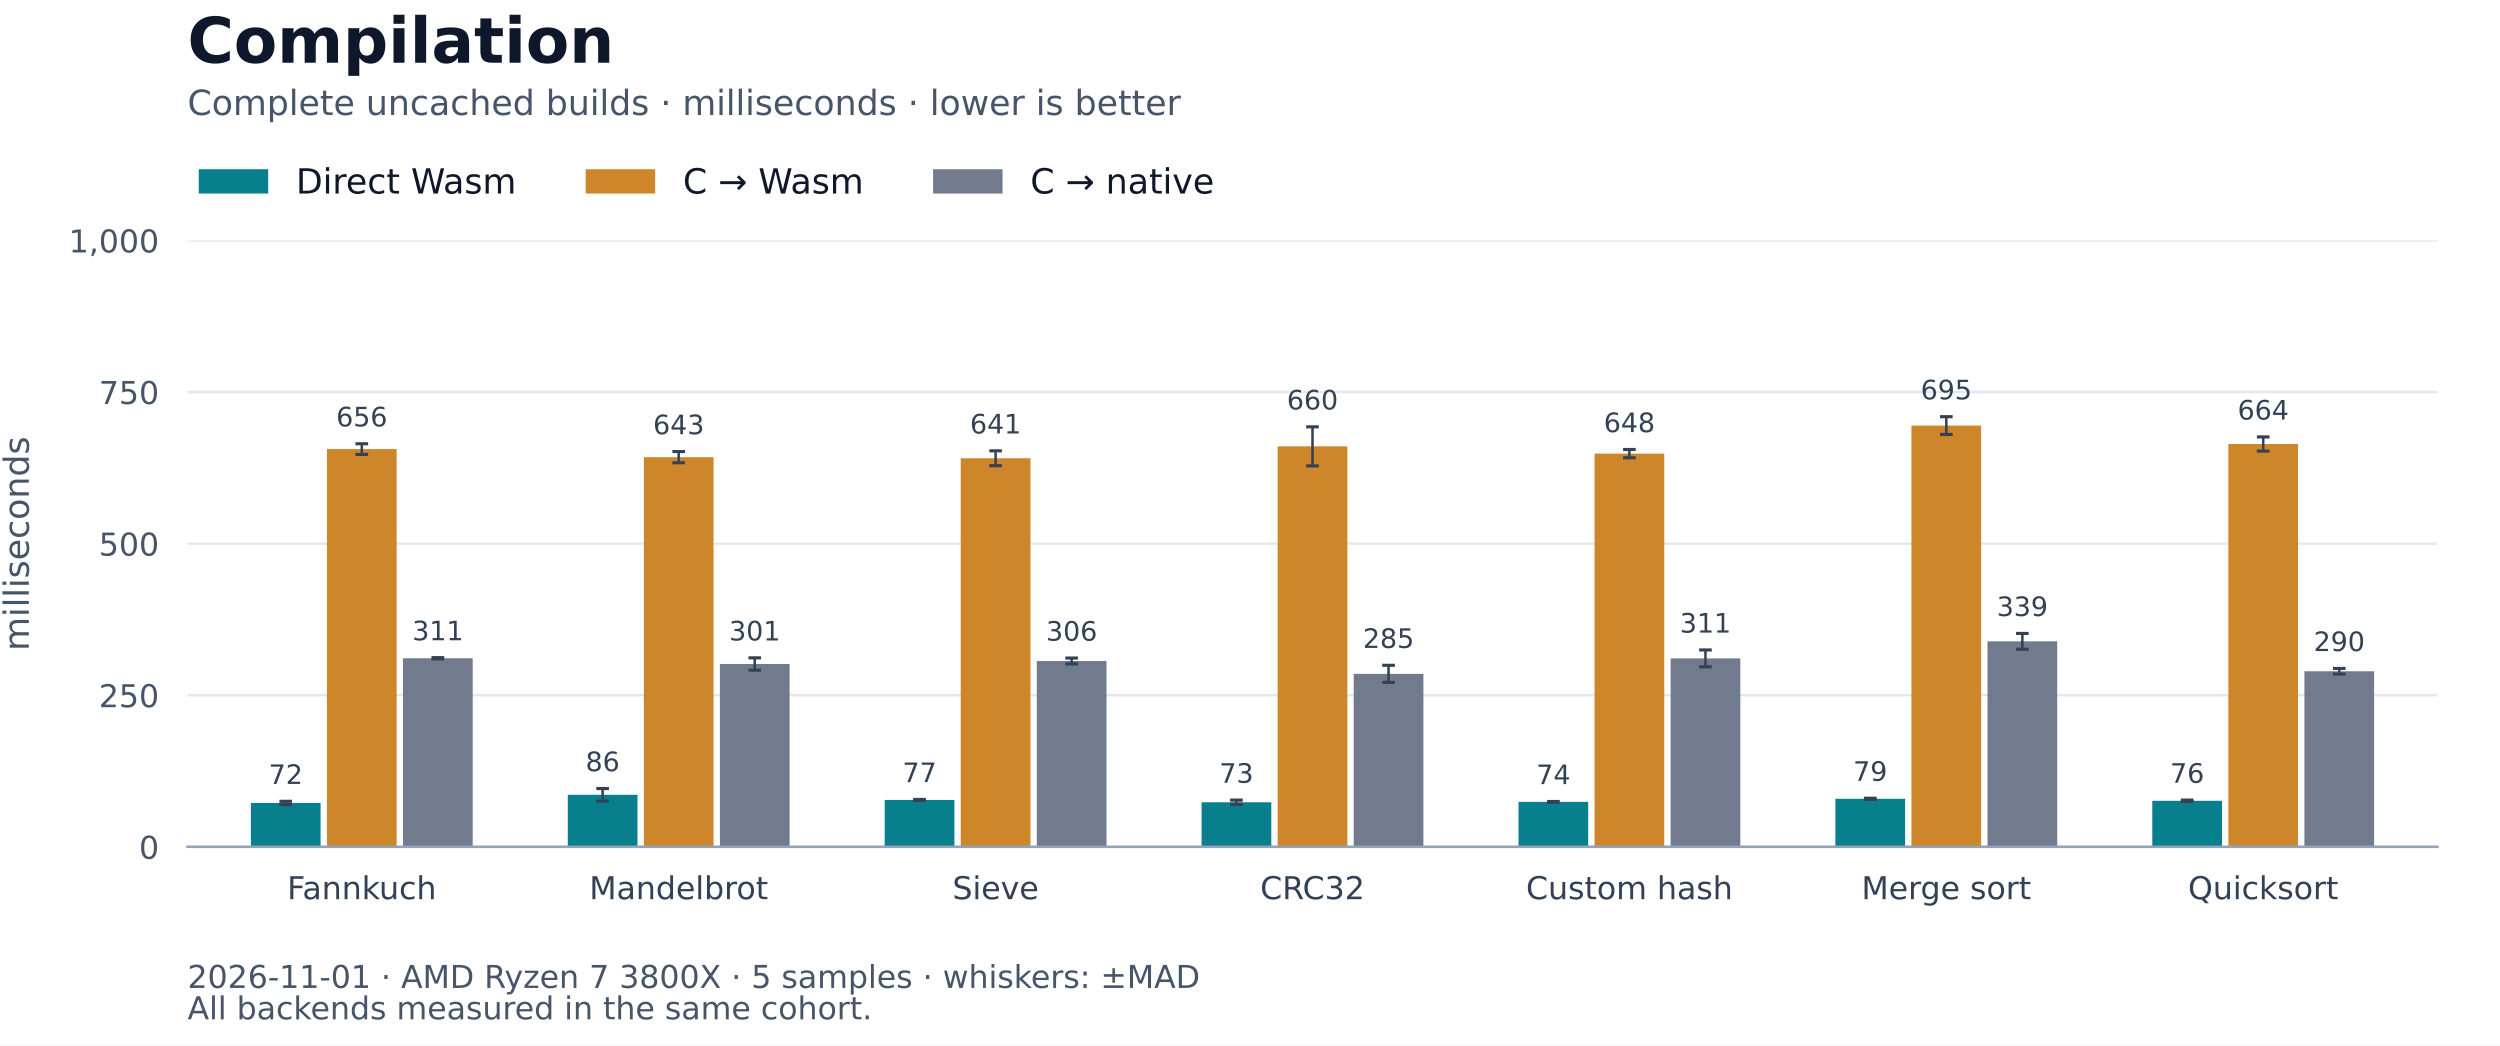
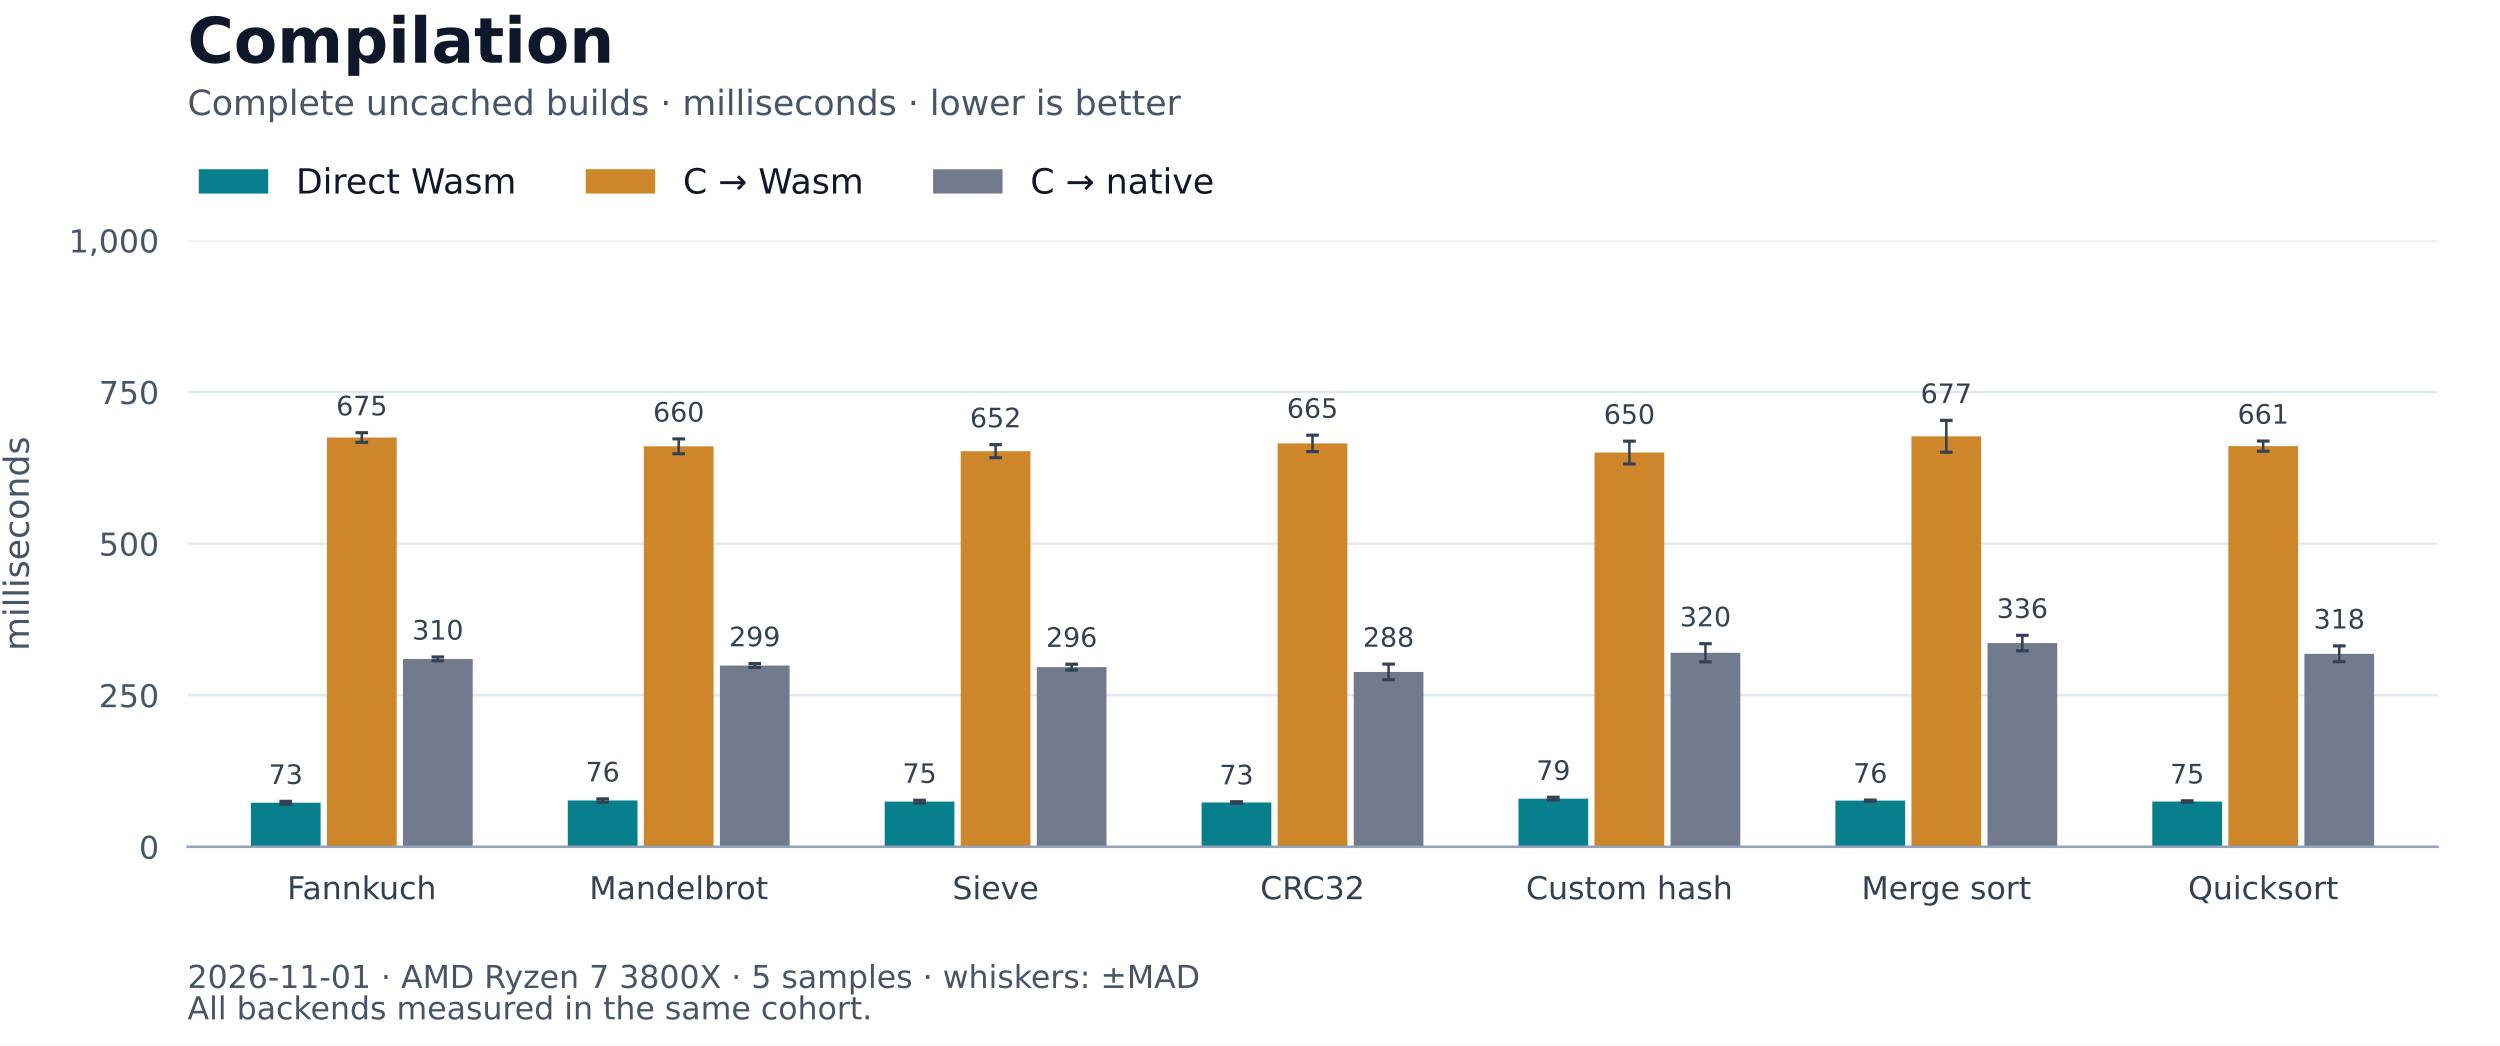
<svg xmlns="http://www.w3.org/2000/svg" xmlns:xlink="http://www.w3.org/1999/xlink" width="792pt" height="331.2pt" viewBox="0 0 792 331.2" version="1.1">
  <defs>
    <style type="text/css">*{stroke-linejoin: round; stroke-linecap: butt}</style>
  </defs>
  <g id="figure_1">
    <g id="patch_1">
      <path d="M 0 331.2 L 792 331.2 L 792 0 L 0 0 z " style="fill: #ffffff" />
    </g>
    <g id="axes_1">
      <g id="patch_2">
        <path d="M 59.4 268.272 L 772.2 268.272 L 772.2 76.176 L 59.4 76.176 z " style="fill: #ffffff" />
      </g>
      <g id="matplotlib.axis_1">
        <g id="xtick_1">
          <g id="line2d_1" />
          <g id="text_1">
            <text style="font-size: 10px; font-family: 'DejaVu Sans'; text-anchor: middle; fill: #334155" x="114.617" y="284.87" transform="rotate(-0 114.6169 284.8704)">Fannkuch</text>
          </g>
        </g>
        <g id="xtick_2">
          <g id="line2d_2" />
          <g id="text_2">
            <text style="font-size: 10px; font-family: 'DejaVu Sans'; text-anchor: middle; fill: #334155" x="215.011" y="284.87" transform="rotate(-0 215.0113 284.8704)">Mandelbrot</text>
          </g>
        </g>
        <g id="xtick_3">
          <g id="line2d_3" />
          <g id="text_3">
            <text style="font-size: 10px; font-family: 'DejaVu Sans'; text-anchor: middle; fill: #334155" x="315.406" y="284.87" transform="rotate(-0 315.4056 284.8704)">Sieve</text>
          </g>
        </g>
        <g id="xtick_4">
          <g id="line2d_4" />
          <g id="text_4">
            <text style="font-size: 10px; font-family: 'DejaVu Sans'; text-anchor: middle; fill: #334155" x="415.8" y="284.87" transform="rotate(-0 415.8 284.8697)">CRC32</text>
          </g>
        </g>
        <g id="xtick_5">
          <g id="line2d_5" />
          <g id="text_5">
            <text style="font-size: 10px; font-family: 'DejaVu Sans'; text-anchor: middle; fill: #334155" x="516.194" y="284.87" transform="rotate(-0 516.1944 284.8704)">Custom hash</text>
          </g>
        </g>
        <g id="xtick_6">
          <g id="line2d_6" />
          <g id="text_6">
            <text style="font-size: 10px; font-family: 'DejaVu Sans'; text-anchor: middle; fill: #334155" x="616.589" y="284.87" transform="rotate(-0 616.5887 284.8697)">Merge sort</text>
          </g>
        </g>
        <g id="xtick_7">
          <g id="line2d_7" />
          <g id="text_7">
            <text style="font-size: 10px; font-family: 'DejaVu Sans'; text-anchor: middle; fill: #334155" x="716.983" y="284.87" transform="rotate(-0 716.9831 284.8704)">Quicksort</text>
          </g>
        </g>
      </g>
      <g id="matplotlib.axis_2">
        <g id="ytick_1">
          <g id="line2d_8">
            <path d="M 59.4 268.272 L 772.2 268.272 " clip-path="url(#pcea0d187e5)" style="fill: none; stroke: #e2e8f0; stroke-width: 0.8; stroke-linecap: square" />
          </g>
          <g id="line2d_9" />
          <g id="text_8">
            <text style="font-size: 10px; font-family: 'DejaVu Sans'; text-anchor: end; fill: #475569" x="50.4" y="272.071" transform="rotate(-0 50.4 272.0708)">0</text>
          </g>
        </g>
        <g id="ytick_2">
          <g id="line2d_10">
            <path d="M 59.4 220.248 L 772.2 220.248 " clip-path="url(#pcea0d187e5)" style="fill: none; stroke: #e2e8f0; stroke-width: 0.8; stroke-linecap: square" />
          </g>
          <g id="line2d_11" />
          <g id="text_9">
            <text style="font-size: 10px; font-family: 'DejaVu Sans'; text-anchor: end; fill: #475569" x="50.4" y="224.047" transform="rotate(-0 50.4 224.0468)">250</text>
          </g>
        </g>
        <g id="ytick_3">
          <g id="line2d_12">
            <path d="M 59.4 172.224 L 772.2 172.224 " clip-path="url(#pcea0d187e5)" style="fill: none; stroke: #e2e8f0; stroke-width: 0.8; stroke-linecap: square" />
          </g>
          <g id="line2d_13" />
          <g id="text_10">
            <text style="font-size: 10px; font-family: 'DejaVu Sans'; text-anchor: end; fill: #475569" x="50.4" y="176.023" transform="rotate(-0 50.4 176.0228)">500</text>
          </g>
        </g>
        <g id="ytick_4">
          <g id="line2d_14">
            <path d="M 59.4 124.2 L 772.2 124.2 " clip-path="url(#pcea0d187e5)" style="fill: none; stroke: #e2e8f0; stroke-width: 0.8; stroke-linecap: square" />
          </g>
          <g id="line2d_15" />
          <g id="text_11">
            <text style="font-size: 10px; font-family: 'DejaVu Sans'; text-anchor: end; fill: #475569" x="50.4" y="127.999" transform="rotate(-0 50.4 127.9988)">750</text>
          </g>
        </g>
        <g id="ytick_5">
          <g id="line2d_16">
            <path d="M 59.4 76.176 L 772.2 76.176 " clip-path="url(#pcea0d187e5)" style="fill: none; stroke: #e2e8f0; stroke-width: 0.8; stroke-linecap: square" />
          </g>
          <g id="line2d_17" />
          <g id="text_12">
            <text style="font-size: 10px; font-family: 'DejaVu Sans'; text-anchor: end; fill: #475569" x="50.4" y="79.975" transform="rotate(-0 50.4 79.97483)">1,000</text>
          </g>
        </g>
        <g id="text_13">
          <text style="font-size: 11px; font-family: 'DejaVu Sans'; text-anchor: middle; fill: #475569" x="9.129" y="172.224" transform="rotate(-90 9.129297 172.224)">milliseconds</text>
        </g>
      </g>
      <g id="patch_3">
-         <path d="M 79.479 268.272 L 101.566 268.272 L 101.566 254.375 L 79.479 254.375 z " clip-path="url(#pcea0d187e5)" style="fill: #087f8c" />
+         <path d="M 79.479 268.272 L 101.566 268.272 L 101.566 254.316 L 79.479 254.316 z " clip-path="url(#pcea0d187e5)" style="fill: #087f8c" />
      </g>
      <g id="patch_4">
-         <path d="M 179.873 268.272 L 201.96 268.272 L 201.96 251.787 L 179.873 251.787 z " clip-path="url(#pcea0d187e5)" style="fill: #087f8c" />
+         <path d="M 179.873 268.272 L 201.96 268.272 L 201.96 253.595 L 179.873 253.595 z " clip-path="url(#pcea0d187e5)" style="fill: #087f8c" />
      </g>
      <g id="patch_5">
-         <path d="M 280.268 268.272 L 302.354 268.272 L 302.354 253.423 L 280.268 253.423 z " clip-path="url(#pcea0d187e5)" style="fill: #087f8c" />
+         <path d="M 280.268 268.272 L 302.354 268.272 L 302.354 253.945 L 280.268 253.945 z " clip-path="url(#pcea0d187e5)" style="fill: #087f8c" />
      </g>
      <g id="patch_6">
-         <path d="M 380.662 268.272 L 402.749 268.272 L 402.749 254.165 L 380.662 254.165 z " clip-path="url(#pcea0d187e5)" style="fill: #087f8c" />
+         <path d="M 380.662 268.272 L 402.749 268.272 L 402.749 254.229 L 380.662 254.229 z " clip-path="url(#pcea0d187e5)" style="fill: #087f8c" />
      </g>
      <g id="patch_7">
-         <path d="M 481.056 268.272 L 503.143 268.272 L 503.143 254.039 L 481.056 254.039 z " clip-path="url(#pcea0d187e5)" style="fill: #087f8c" />
+         <path d="M 481.056 268.272 L 503.143 268.272 L 503.143 253.008 L 481.056 253.008 z " clip-path="url(#pcea0d187e5)" style="fill: #087f8c" />
      </g>
      <g id="patch_8">
-         <path d="M 581.451 268.272 L 603.537 268.272 L 603.537 253.052 L 581.451 253.052 z " clip-path="url(#pcea0d187e5)" style="fill: #087f8c" />
+         <path d="M 581.451 268.272 L 603.537 268.272 L 603.537 253.638 L 581.451 253.638 z " clip-path="url(#pcea0d187e5)" style="fill: #087f8c" />
      </g>
      <g id="patch_9">
-         <path d="M 681.845 268.272 L 703.932 268.272 L 703.932 253.69 L 681.845 253.69 z " clip-path="url(#pcea0d187e5)" style="fill: #087f8c" />
+         <path d="M 681.845 268.272 L 703.932 268.272 L 703.932 253.932 L 681.845 253.932 z " clip-path="url(#pcea0d187e5)" style="fill: #087f8c" />
      </g>
      <g id="patch_10">
-         <path d="M 103.574 268.272 L 125.66 268.272 L 125.66 142.268 L 103.574 142.268 z " clip-path="url(#pcea0d187e5)" style="fill: #ce862a" />
+         <path d="M 103.574 268.272 L 125.66 268.272 L 125.66 138.607 L 103.574 138.607 z " clip-path="url(#pcea0d187e5)" style="fill: #ce862a" />
      </g>
      <g id="patch_11">
-         <path d="M 203.968 268.272 L 226.055 268.272 L 226.055 144.832 L 203.968 144.832 z " clip-path="url(#pcea0d187e5)" style="fill: #ce862a" />
+         <path d="M 203.968 268.272 L 226.055 268.272 L 226.055 141.399 L 203.968 141.399 z " clip-path="url(#pcea0d187e5)" style="fill: #ce862a" />
      </g>
      <g id="patch_12">
-         <path d="M 304.362 268.272 L 326.449 268.272 L 326.449 145.179 L 304.362 145.179 z " clip-path="url(#pcea0d187e5)" style="fill: #ce862a" />
+         <path d="M 304.362 268.272 L 326.449 268.272 L 326.449 142.938 L 304.362 142.938 z " clip-path="url(#pcea0d187e5)" style="fill: #ce862a" />
      </g>
      <g id="patch_13">
-         <path d="M 404.757 268.272 L 426.843 268.272 L 426.843 141.406 L 404.757 141.406 z " clip-path="url(#pcea0d187e5)" style="fill: #ce862a" />
+         <path d="M 404.757 268.272 L 426.843 268.272 L 426.843 140.462 L 404.757 140.462 z " clip-path="url(#pcea0d187e5)" style="fill: #ce862a" />
      </g>
      <g id="patch_14">
-         <path d="M 505.151 268.272 L 527.238 268.272 L 527.238 143.711 L 505.151 143.711 z " clip-path="url(#pcea0d187e5)" style="fill: #ce862a" />
+         <path d="M 505.151 268.272 L 527.238 268.272 L 527.238 143.372 L 505.151 143.372 z " clip-path="url(#pcea0d187e5)" style="fill: #ce862a" />
      </g>
      <g id="patch_15">
-         <path d="M 605.545 268.272 L 627.632 268.272 L 627.632 134.823 L 605.545 134.823 z " clip-path="url(#pcea0d187e5)" style="fill: #ce862a" />
+         <path d="M 605.545 268.272 L 627.632 268.272 L 627.632 138.225 L 605.545 138.225 z " clip-path="url(#pcea0d187e5)" style="fill: #ce862a" />
      </g>
      <g id="patch_16">
-         <path d="M 705.94 268.272 L 728.026 268.272 L 728.026 140.664 L 705.94 140.664 z " clip-path="url(#pcea0d187e5)" style="fill: #ce862a" />
+         <path d="M 705.94 268.272 L 728.026 268.272 L 728.026 141.339 L 705.94 141.339 z " clip-path="url(#pcea0d187e5)" style="fill: #ce862a" />
      </g>
      <g id="patch_17">
-         <path d="M 127.668 268.272 L 149.755 268.272 L 149.755 208.537 L 127.668 208.537 z " clip-path="url(#pcea0d187e5)" style="fill: #727b8e" />
+         <path d="M 127.668 268.272 L 149.755 268.272 L 149.755 208.746 L 127.668 208.746 z " clip-path="url(#pcea0d187e5)" style="fill: #727b8e" />
      </g>
      <g id="patch_18">
-         <path d="M 228.063 268.272 L 250.149 268.272 L 250.149 210.356 L 228.063 210.356 z " clip-path="url(#pcea0d187e5)" style="fill: #727b8e" />
+         <path d="M 228.063 268.272 L 250.149 268.272 L 250.149 210.834 L 228.063 210.834 z " clip-path="url(#pcea0d187e5)" style="fill: #727b8e" />
      </g>
      <g id="patch_19">
-         <path d="M 328.457 268.272 L 350.544 268.272 L 350.544 209.398 L 328.457 209.398 z " clip-path="url(#pcea0d187e5)" style="fill: #727b8e" />
+         <path d="M 328.457 268.272 L 350.544 268.272 L 350.544 211.347 L 328.457 211.347 z " clip-path="url(#pcea0d187e5)" style="fill: #727b8e" />
      </g>
      <g id="patch_20">
-         <path d="M 428.851 268.272 L 450.938 268.272 L 450.938 213.472 L 428.851 213.472 z " clip-path="url(#pcea0d187e5)" style="fill: #727b8e" />
+         <path d="M 428.851 268.272 L 450.938 268.272 L 450.938 212.868 L 428.851 212.868 z " clip-path="url(#pcea0d187e5)" style="fill: #727b8e" />
      </g>
      <g id="patch_21">
-         <path d="M 529.246 268.272 L 551.332 268.272 L 551.332 208.578 L 529.246 208.578 z " clip-path="url(#pcea0d187e5)" style="fill: #727b8e" />
+         <path d="M 529.246 268.272 L 551.332 268.272 L 551.332 206.802 L 529.246 206.802 z " clip-path="url(#pcea0d187e5)" style="fill: #727b8e" />
      </g>
      <g id="patch_22">
-         <path d="M 629.64 268.272 L 651.727 268.272 L 651.727 203.175 L 629.64 203.175 z " clip-path="url(#pcea0d187e5)" style="fill: #727b8e" />
+         <path d="M 629.64 268.272 L 651.727 268.272 L 651.727 203.716 L 629.64 203.716 z " clip-path="url(#pcea0d187e5)" style="fill: #727b8e" />
      </g>
      <g id="patch_23">
-         <path d="M 730.034 268.272 L 752.121 268.272 L 752.121 212.647 L 730.034 212.647 z " clip-path="url(#pcea0d187e5)" style="fill: #727b8e" />
+         <path d="M 730.034 268.272 L 752.121 268.272 L 752.121 207.122 L 730.034 207.122 z " clip-path="url(#pcea0d187e5)" style="fill: #727b8e" />
      </g>
      <g id="LineCollection_1">
-         <path d="M 90.522 254.895 L 90.522 253.855 " clip-path="url(#pcea0d187e5)" style="fill: none; stroke: #334155; stroke-width: 0.8" />
-         <path d="M 190.917 253.768 L 190.917 249.805 " clip-path="url(#pcea0d187e5)" style="fill: none; stroke: #334155; stroke-width: 0.8" />
-         <path d="M 291.311 253.573 L 291.311 253.273 " clip-path="url(#pcea0d187e5)" style="fill: none; stroke: #334155; stroke-width: 0.8" />
-         <path d="M 391.705 254.844 L 391.705 253.485 " clip-path="url(#pcea0d187e5)" style="fill: none; stroke: #334155; stroke-width: 0.8" />
-         <path d="M 492.1 254.168 L 492.1 253.909 " clip-path="url(#pcea0d187e5)" style="fill: none; stroke: #334155; stroke-width: 0.8" />
-         <path d="M 592.494 253.226 L 592.494 252.879 " clip-path="url(#pcea0d187e5)" style="fill: none; stroke: #334155; stroke-width: 0.8" />
-         <path d="M 692.888 253.9 L 692.888 253.48 " clip-path="url(#pcea0d187e5)" style="fill: none; stroke: #334155; stroke-width: 0.8" />
+         <path d="M 90.522 254.771 L 90.522 253.86 " clip-path="url(#pcea0d187e5)" style="fill: none; stroke: #334155; stroke-width: 0.8" />
+         <path d="M 190.917 254.126 L 190.917 253.064 " clip-path="url(#pcea0d187e5)" style="fill: none; stroke: #334155; stroke-width: 0.8" />
+         <path d="M 291.311 254.374 L 291.311 253.517 " clip-path="url(#pcea0d187e5)" style="fill: none; stroke: #334155; stroke-width: 0.8" />
+         <path d="M 391.705 254.472 L 391.705 253.986 " clip-path="url(#pcea0d187e5)" style="fill: none; stroke: #334155; stroke-width: 0.8" />
+         <path d="M 492.1 253.45 L 492.1 252.566 " clip-path="url(#pcea0d187e5)" style="fill: none; stroke: #334155; stroke-width: 0.8" />
+         <path d="M 592.494 253.823 L 592.494 253.453 " clip-path="url(#pcea0d187e5)" style="fill: none; stroke: #334155; stroke-width: 0.8" />
+         <path d="M 692.888 254.171 L 692.888 253.693 " clip-path="url(#pcea0d187e5)" style="fill: none; stroke: #334155; stroke-width: 0.8" />
      </g>
      <g id="line2d_18">
        <defs>
          <path id="m9f9b9ee627" d="M 2 0 L -2 -0 " style="stroke: #334155" />
        </defs>
        <g clip-path="url(#pcea0d187e5)">
-           <use xlink:href="#m9f9b9ee627" x="90.522" y="254.895" style="fill: #1f77b4; stroke: #334155" />
-           <use xlink:href="#m9f9b9ee627" x="190.917" y="253.768" style="fill: #1f77b4; stroke: #334155" />
-           <use xlink:href="#m9f9b9ee627" x="291.311" y="253.573" style="fill: #1f77b4; stroke: #334155" />
-           <use xlink:href="#m9f9b9ee627" x="391.705" y="254.844" style="fill: #1f77b4; stroke: #334155" />
-           <use xlink:href="#m9f9b9ee627" x="492.1" y="254.168" style="fill: #1f77b4; stroke: #334155" />
-           <use xlink:href="#m9f9b9ee627" x="592.494" y="253.226" style="fill: #1f77b4; stroke: #334155" />
-           <use xlink:href="#m9f9b9ee627" x="692.888" y="253.9" style="fill: #1f77b4; stroke: #334155" />
+           <use xlink:href="#m9f9b9ee627" x="90.522" y="254.771" style="fill: #1f77b4; stroke: #334155" />
+           <use xlink:href="#m9f9b9ee627" x="190.917" y="254.126" style="fill: #1f77b4; stroke: #334155" />
+           <use xlink:href="#m9f9b9ee627" x="291.311" y="254.374" style="fill: #1f77b4; stroke: #334155" />
+           <use xlink:href="#m9f9b9ee627" x="391.705" y="254.472" style="fill: #1f77b4; stroke: #334155" />
+           <use xlink:href="#m9f9b9ee627" x="492.1" y="253.45" style="fill: #1f77b4; stroke: #334155" />
+           <use xlink:href="#m9f9b9ee627" x="592.494" y="253.823" style="fill: #1f77b4; stroke: #334155" />
+           <use xlink:href="#m9f9b9ee627" x="692.888" y="254.171" style="fill: #1f77b4; stroke: #334155" />
        </g>
      </g>
      <g id="line2d_19">
        <g clip-path="url(#pcea0d187e5)">
-           <use xlink:href="#m9f9b9ee627" x="90.522" y="253.855" style="fill: #1f77b4; stroke: #334155" />
-           <use xlink:href="#m9f9b9ee627" x="190.917" y="249.805" style="fill: #1f77b4; stroke: #334155" />
-           <use xlink:href="#m9f9b9ee627" x="291.311" y="253.273" style="fill: #1f77b4; stroke: #334155" />
-           <use xlink:href="#m9f9b9ee627" x="391.705" y="253.485" style="fill: #1f77b4; stroke: #334155" />
-           <use xlink:href="#m9f9b9ee627" x="492.1" y="253.909" style="fill: #1f77b4; stroke: #334155" />
-           <use xlink:href="#m9f9b9ee627" x="592.494" y="252.879" style="fill: #1f77b4; stroke: #334155" />
-           <use xlink:href="#m9f9b9ee627" x="692.888" y="253.48" style="fill: #1f77b4; stroke: #334155" />
+           <use xlink:href="#m9f9b9ee627" x="90.522" y="253.86" style="fill: #1f77b4; stroke: #334155" />
+           <use xlink:href="#m9f9b9ee627" x="190.917" y="253.064" style="fill: #1f77b4; stroke: #334155" />
+           <use xlink:href="#m9f9b9ee627" x="291.311" y="253.517" style="fill: #1f77b4; stroke: #334155" />
+           <use xlink:href="#m9f9b9ee627" x="391.705" y="253.986" style="fill: #1f77b4; stroke: #334155" />
+           <use xlink:href="#m9f9b9ee627" x="492.1" y="252.566" style="fill: #1f77b4; stroke: #334155" />
+           <use xlink:href="#m9f9b9ee627" x="592.494" y="253.453" style="fill: #1f77b4; stroke: #334155" />
+           <use xlink:href="#m9f9b9ee627" x="692.888" y="253.693" style="fill: #1f77b4; stroke: #334155" />
        </g>
      </g>
      <g id="LineCollection_2">
-         <path d="M 114.617 143.956 L 114.617 140.58 " clip-path="url(#pcea0d187e5)" style="fill: none; stroke: #334155; stroke-width: 0.8" />
-         <path d="M 215.011 146.606 L 215.011 143.058 " clip-path="url(#pcea0d187e5)" style="fill: none; stroke: #334155; stroke-width: 0.8" />
-         <path d="M 315.406 147.538 L 315.406 142.82 " clip-path="url(#pcea0d187e5)" style="fill: none; stroke: #334155; stroke-width: 0.8" />
-         <path d="M 415.8 147.595 L 415.8 135.217 " clip-path="url(#pcea0d187e5)" style="fill: none; stroke: #334155; stroke-width: 0.8" />
-         <path d="M 516.194 145.021 L 516.194 142.402 " clip-path="url(#pcea0d187e5)" style="fill: none; stroke: #334155; stroke-width: 0.8" />
-         <path d="M 616.589 137.636 L 616.589 132.01 " clip-path="url(#pcea0d187e5)" style="fill: none; stroke: #334155; stroke-width: 0.8" />
-         <path d="M 716.983 142.91 L 716.983 138.417 " clip-path="url(#pcea0d187e5)" style="fill: none; stroke: #334155; stroke-width: 0.8" />
+         <path d="M 114.617 140.13 L 114.617 137.083 " clip-path="url(#pcea0d187e5)" style="fill: none; stroke: #334155; stroke-width: 0.8" />
+         <path d="M 215.011 143.749 L 215.011 139.048 " clip-path="url(#pcea0d187e5)" style="fill: none; stroke: #334155; stroke-width: 0.8" />
+         <path d="M 315.406 145.005 L 315.406 140.87 " clip-path="url(#pcea0d187e5)" style="fill: none; stroke: #334155; stroke-width: 0.8" />
+         <path d="M 415.8 143.061 L 415.8 137.863 " clip-path="url(#pcea0d187e5)" style="fill: none; stroke: #334155; stroke-width: 0.8" />
+         <path d="M 516.194 146.978 L 516.194 139.766 " clip-path="url(#pcea0d187e5)" style="fill: none; stroke: #334155; stroke-width: 0.8" />
+         <path d="M 616.589 143.271 L 616.589 133.179 " clip-path="url(#pcea0d187e5)" style="fill: none; stroke: #334155; stroke-width: 0.8" />
+         <path d="M 716.983 142.957 L 716.983 139.721 " clip-path="url(#pcea0d187e5)" style="fill: none; stroke: #334155; stroke-width: 0.8" />
      </g>
      <g id="line2d_20">
        <g clip-path="url(#pcea0d187e5)">
-           <use xlink:href="#m9f9b9ee627" x="114.617" y="143.956" style="fill: #1f77b4; stroke: #334155" />
-           <use xlink:href="#m9f9b9ee627" x="215.011" y="146.606" style="fill: #1f77b4; stroke: #334155" />
-           <use xlink:href="#m9f9b9ee627" x="315.406" y="147.538" style="fill: #1f77b4; stroke: #334155" />
-           <use xlink:href="#m9f9b9ee627" x="415.8" y="147.595" style="fill: #1f77b4; stroke: #334155" />
-           <use xlink:href="#m9f9b9ee627" x="516.194" y="145.021" style="fill: #1f77b4; stroke: #334155" />
-           <use xlink:href="#m9f9b9ee627" x="616.589" y="137.636" style="fill: #1f77b4; stroke: #334155" />
-           <use xlink:href="#m9f9b9ee627" x="716.983" y="142.91" style="fill: #1f77b4; stroke: #334155" />
+           <use xlink:href="#m9f9b9ee627" x="114.617" y="140.13" style="fill: #1f77b4; stroke: #334155" />
+           <use xlink:href="#m9f9b9ee627" x="215.011" y="143.749" style="fill: #1f77b4; stroke: #334155" />
+           <use xlink:href="#m9f9b9ee627" x="315.406" y="145.005" style="fill: #1f77b4; stroke: #334155" />
+           <use xlink:href="#m9f9b9ee627" x="415.8" y="143.061" style="fill: #1f77b4; stroke: #334155" />
+           <use xlink:href="#m9f9b9ee627" x="516.194" y="146.978" style="fill: #1f77b4; stroke: #334155" />
+           <use xlink:href="#m9f9b9ee627" x="616.589" y="143.271" style="fill: #1f77b4; stroke: #334155" />
+           <use xlink:href="#m9f9b9ee627" x="716.983" y="142.957" style="fill: #1f77b4; stroke: #334155" />
        </g>
      </g>
      <g id="line2d_21">
        <g clip-path="url(#pcea0d187e5)">
-           <use xlink:href="#m9f9b9ee627" x="114.617" y="140.58" style="fill: #1f77b4; stroke: #334155" />
-           <use xlink:href="#m9f9b9ee627" x="215.011" y="143.058" style="fill: #1f77b4; stroke: #334155" />
-           <use xlink:href="#m9f9b9ee627" x="315.406" y="142.82" style="fill: #1f77b4; stroke: #334155" />
-           <use xlink:href="#m9f9b9ee627" x="415.8" y="135.217" style="fill: #1f77b4; stroke: #334155" />
-           <use xlink:href="#m9f9b9ee627" x="516.194" y="142.402" style="fill: #1f77b4; stroke: #334155" />
-           <use xlink:href="#m9f9b9ee627" x="616.589" y="132.01" style="fill: #1f77b4; stroke: #334155" />
-           <use xlink:href="#m9f9b9ee627" x="716.983" y="138.417" style="fill: #1f77b4; stroke: #334155" />
+           <use xlink:href="#m9f9b9ee627" x="114.617" y="137.083" style="fill: #1f77b4; stroke: #334155" />
+           <use xlink:href="#m9f9b9ee627" x="215.011" y="139.048" style="fill: #1f77b4; stroke: #334155" />
+           <use xlink:href="#m9f9b9ee627" x="315.406" y="140.87" style="fill: #1f77b4; stroke: #334155" />
+           <use xlink:href="#m9f9b9ee627" x="415.8" y="137.863" style="fill: #1f77b4; stroke: #334155" />
+           <use xlink:href="#m9f9b9ee627" x="516.194" y="139.766" style="fill: #1f77b4; stroke: #334155" />
+           <use xlink:href="#m9f9b9ee627" x="616.589" y="133.179" style="fill: #1f77b4; stroke: #334155" />
+           <use xlink:href="#m9f9b9ee627" x="716.983" y="139.721" style="fill: #1f77b4; stroke: #334155" />
        </g>
      </g>
      <g id="LineCollection_3">
-         <path d="M 138.712 208.734 L 138.712 208.341 " clip-path="url(#pcea0d187e5)" style="fill: none; stroke: #334155; stroke-width: 0.8" />
-         <path d="M 239.106 212.315 L 239.106 208.398 " clip-path="url(#pcea0d187e5)" style="fill: none; stroke: #334155; stroke-width: 0.8" />
-         <path d="M 339.5 210.325 L 339.5 208.471 " clip-path="url(#pcea0d187e5)" style="fill: none; stroke: #334155; stroke-width: 0.8" />
-         <path d="M 439.895 216.179 L 439.895 210.765 " clip-path="url(#pcea0d187e5)" style="fill: none; stroke: #334155; stroke-width: 0.8" />
-         <path d="M 540.289 211.245 L 540.289 205.91 " clip-path="url(#pcea0d187e5)" style="fill: none; stroke: #334155; stroke-width: 0.8" />
-         <path d="M 640.683 205.685 L 640.683 200.665 " clip-path="url(#pcea0d187e5)" style="fill: none; stroke: #334155; stroke-width: 0.8" />
-         <path d="M 741.078 213.528 L 741.078 211.765 " clip-path="url(#pcea0d187e5)" style="fill: none; stroke: #334155; stroke-width: 0.8" />
+         <path d="M 138.712 209.367 L 138.712 208.124 " clip-path="url(#pcea0d187e5)" style="fill: none; stroke: #334155; stroke-width: 0.8" />
+         <path d="M 239.106 211.439 L 239.106 210.229 " clip-path="url(#pcea0d187e5)" style="fill: none; stroke: #334155; stroke-width: 0.8" />
+         <path d="M 339.5 212.275 L 339.5 210.418 " clip-path="url(#pcea0d187e5)" style="fill: none; stroke: #334155; stroke-width: 0.8" />
+         <path d="M 439.895 215.344 L 439.895 210.393 " clip-path="url(#pcea0d187e5)" style="fill: none; stroke: #334155; stroke-width: 0.8" />
+         <path d="M 540.289 209.676 L 540.289 203.928 " clip-path="url(#pcea0d187e5)" style="fill: none; stroke: #334155; stroke-width: 0.8" />
+         <path d="M 640.683 206.172 L 640.683 201.259 " clip-path="url(#pcea0d187e5)" style="fill: none; stroke: #334155; stroke-width: 0.8" />
+         <path d="M 741.078 209.62 L 741.078 204.623 " clip-path="url(#pcea0d187e5)" style="fill: none; stroke: #334155; stroke-width: 0.8" />
      </g>
      <g id="line2d_22">
        <g clip-path="url(#pcea0d187e5)">
-           <use xlink:href="#m9f9b9ee627" x="138.712" y="208.734" style="fill: #1f77b4; stroke: #334155" />
-           <use xlink:href="#m9f9b9ee627" x="239.106" y="212.315" style="fill: #1f77b4; stroke: #334155" />
-           <use xlink:href="#m9f9b9ee627" x="339.5" y="210.325" style="fill: #1f77b4; stroke: #334155" />
-           <use xlink:href="#m9f9b9ee627" x="439.895" y="216.179" style="fill: #1f77b4; stroke: #334155" />
-           <use xlink:href="#m9f9b9ee627" x="540.289" y="211.245" style="fill: #1f77b4; stroke: #334155" />
-           <use xlink:href="#m9f9b9ee627" x="640.683" y="205.685" style="fill: #1f77b4; stroke: #334155" />
-           <use xlink:href="#m9f9b9ee627" x="741.078" y="213.528" style="fill: #1f77b4; stroke: #334155" />
+           <use xlink:href="#m9f9b9ee627" x="138.712" y="209.367" style="fill: #1f77b4; stroke: #334155" />
+           <use xlink:href="#m9f9b9ee627" x="239.106" y="211.439" style="fill: #1f77b4; stroke: #334155" />
+           <use xlink:href="#m9f9b9ee627" x="339.5" y="212.275" style="fill: #1f77b4; stroke: #334155" />
+           <use xlink:href="#m9f9b9ee627" x="439.895" y="215.344" style="fill: #1f77b4; stroke: #334155" />
+           <use xlink:href="#m9f9b9ee627" x="540.289" y="209.676" style="fill: #1f77b4; stroke: #334155" />
+           <use xlink:href="#m9f9b9ee627" x="640.683" y="206.172" style="fill: #1f77b4; stroke: #334155" />
+           <use xlink:href="#m9f9b9ee627" x="741.078" y="209.62" style="fill: #1f77b4; stroke: #334155" />
        </g>
      </g>
      <g id="line2d_23">
        <g clip-path="url(#pcea0d187e5)">
-           <use xlink:href="#m9f9b9ee627" x="138.712" y="208.341" style="fill: #1f77b4; stroke: #334155" />
-           <use xlink:href="#m9f9b9ee627" x="239.106" y="208.398" style="fill: #1f77b4; stroke: #334155" />
-           <use xlink:href="#m9f9b9ee627" x="339.5" y="208.471" style="fill: #1f77b4; stroke: #334155" />
-           <use xlink:href="#m9f9b9ee627" x="439.895" y="210.765" style="fill: #1f77b4; stroke: #334155" />
-           <use xlink:href="#m9f9b9ee627" x="540.289" y="205.91" style="fill: #1f77b4; stroke: #334155" />
-           <use xlink:href="#m9f9b9ee627" x="640.683" y="200.665" style="fill: #1f77b4; stroke: #334155" />
-           <use xlink:href="#m9f9b9ee627" x="741.078" y="211.765" style="fill: #1f77b4; stroke: #334155" />
+           <use xlink:href="#m9f9b9ee627" x="138.712" y="208.124" style="fill: #1f77b4; stroke: #334155" />
+           <use xlink:href="#m9f9b9ee627" x="239.106" y="210.229" style="fill: #1f77b4; stroke: #334155" />
+           <use xlink:href="#m9f9b9ee627" x="339.5" y="210.418" style="fill: #1f77b4; stroke: #334155" />
+           <use xlink:href="#m9f9b9ee627" x="439.895" y="210.393" style="fill: #1f77b4; stroke: #334155" />
+           <use xlink:href="#m9f9b9ee627" x="540.289" y="203.928" style="fill: #1f77b4; stroke: #334155" />
+           <use xlink:href="#m9f9b9ee627" x="640.683" y="201.259" style="fill: #1f77b4; stroke: #334155" />
+           <use xlink:href="#m9f9b9ee627" x="741.078" y="204.623" style="fill: #1f77b4; stroke: #334155" />
        </g>
      </g>
      <g id="patch_24">
        <path d="M 59.4 268.272 L 772.2 268.272 " style="fill: none; stroke: #94a3b8; stroke-width: 0.8; stroke-linejoin: miter; stroke-linecap: square" />
      </g>
      <g id="text_14">
-         <text style="font-size: 8.5px; font-family: 'DejaVu Sans'; text-anchor: middle; fill: #334155" x="90.522" y="248.355" transform="rotate(-0 90.52225 248.3552)">72</text>
+         <text style="font-size: 8.5px; font-family: 'DejaVu Sans'; text-anchor: middle; fill: #334155" x="90.522" y="248.361" transform="rotate(-0 90.52225 248.3607)">73</text>
      </g>
      <g id="text_15">
-         <text style="font-size: 8.5px; font-family: 'DejaVu Sans'; text-anchor: middle; fill: #334155" x="190.917" y="244.305" transform="rotate(-0 190.9166 244.3055)">86</text>
+         <text style="font-size: 8.5px; font-family: 'DejaVu Sans'; text-anchor: middle; fill: #334155" x="190.917" y="247.564" transform="rotate(-0 190.9166 247.5641)">76</text>
      </g>
      <g id="text_16">
-         <text style="font-size: 8.5px; font-family: 'DejaVu Sans'; text-anchor: middle; fill: #334155" x="291.311" y="247.773" transform="rotate(-0 291.311 247.7733)">77</text>
+         <text style="font-size: 8.5px; font-family: 'DejaVu Sans'; text-anchor: middle; fill: #334155" x="291.311" y="248.017" transform="rotate(-0 291.311 248.0171)">75</text>
      </g>
      <g id="text_17">
-         <text style="font-size: 8.5px; font-family: 'DejaVu Sans'; text-anchor: middle; fill: #334155" x="391.705" y="247.986" transform="rotate(-0 391.7054 247.9855)">73</text>
+         <text style="font-size: 8.5px; font-family: 'DejaVu Sans'; text-anchor: middle; fill: #334155" x="391.705" y="248.487" transform="rotate(-0 391.7054 248.4867)">73</text>
      </g>
      <g id="text_18">
-         <text style="font-size: 8.5px; font-family: 'DejaVu Sans'; text-anchor: middle; fill: #334155" x="492.1" y="248.41" transform="rotate(-0 492.0997 248.4098)">74</text>
+         <text style="font-size: 8.5px; font-family: 'DejaVu Sans'; text-anchor: middle; fill: #334155" x="492.1" y="247.067" transform="rotate(-0 492.0997 247.0665)">79</text>
      </g>
      <g id="text_19">
-         <text style="font-size: 8.5px; font-family: 'DejaVu Sans'; text-anchor: middle; fill: #334155" x="592.494" y="247.379" transform="rotate(-0 592.4941 247.3795)">79</text>
+         <text style="font-size: 8.5px; font-family: 'DejaVu Sans'; text-anchor: middle; fill: #334155" x="592.494" y="247.953" transform="rotate(-0 592.4941 247.9534)">76</text>
      </g>
      <g id="text_20">
-         <text style="font-size: 8.5px; font-family: 'DejaVu Sans'; text-anchor: middle; fill: #334155" x="692.888" y="247.98" transform="rotate(-0 692.8885 247.98)">76</text>
+         <text style="font-size: 8.5px; font-family: 'DejaVu Sans'; text-anchor: middle; fill: #334155" x="692.888" y="248.193" transform="rotate(-0 692.8885 248.1931)">75</text>
      </g>
      <g id="text_21">
-         <text style="font-size: 8.5px; font-family: 'DejaVu Sans'; text-anchor: middle; fill: #334155" x="114.617" y="135.081" transform="rotate(-0 114.6169 135.0806)">656</text>
+         <text style="font-size: 8.5px; font-family: 'DejaVu Sans'; text-anchor: middle; fill: #334155" x="114.617" y="131.583" transform="rotate(-0 114.6169 131.5829)">675</text>
      </g>
      <g id="text_22">
-         <text style="font-size: 8.5px; font-family: 'DejaVu Sans'; text-anchor: middle; fill: #334155" x="215.011" y="137.559" transform="rotate(-0 215.0113 137.5586)">643</text>
+         <text style="font-size: 8.5px; font-family: 'DejaVu Sans'; text-anchor: middle; fill: #334155" x="215.011" y="133.548" transform="rotate(-0 215.0113 133.5482)">660</text>
      </g>
      <g id="text_23">
-         <text style="font-size: 8.5px; font-family: 'DejaVu Sans'; text-anchor: middle; fill: #334155" x="315.406" y="137.32" transform="rotate(-0 315.4056 137.3199)">641</text>
+         <text style="font-size: 8.5px; font-family: 'DejaVu Sans'; text-anchor: middle; fill: #334155" x="315.406" y="135.371" transform="rotate(-0 315.4056 135.3707)">652</text>
      </g>
      <g id="text_24">
-         <text style="font-size: 8.5px; font-family: 'DejaVu Sans'; text-anchor: middle; fill: #334155" x="415.8" y="129.718" transform="rotate(-0 415.8 129.7176)">660</text>
+         <text style="font-size: 8.5px; font-family: 'DejaVu Sans'; text-anchor: middle; fill: #334155" x="415.8" y="132.363" transform="rotate(-0 415.8 132.3629)">665</text>
      </g>
      <g id="text_25">
-         <text style="font-size: 8.5px; font-family: 'DejaVu Sans'; text-anchor: middle; fill: #334155" x="516.194" y="136.902" transform="rotate(-0 516.1944 136.902)">648</text>
+         <text style="font-size: 8.5px; font-family: 'DejaVu Sans'; text-anchor: middle; fill: #334155" x="516.194" y="134.266" transform="rotate(-0 516.1944 134.2661)">650</text>
      </g>
      <g id="text_26">
-         <text style="font-size: 8.5px; font-family: 'DejaVu Sans'; text-anchor: middle; fill: #334155" x="616.589" y="126.511" transform="rotate(-0 616.5887 126.5107)">695</text>
+         <text style="font-size: 8.5px; font-family: 'DejaVu Sans'; text-anchor: middle; fill: #334155" x="616.589" y="127.679" transform="rotate(-0 616.5887 127.6789)">677</text>
      </g>
      <g id="text_27">
-         <text style="font-size: 8.5px; font-family: 'DejaVu Sans'; text-anchor: middle; fill: #334155" x="716.983" y="132.918" transform="rotate(-0 716.9831 132.9175)">664</text>
+         <text style="font-size: 8.5px; font-family: 'DejaVu Sans'; text-anchor: middle; fill: #334155" x="716.983" y="134.221" transform="rotate(-0 716.9831 134.2213)">661</text>
      </g>
      <g id="text_28">
-         <text style="font-size: 8.5px; font-family: 'DejaVu Sans'; text-anchor: middle; fill: #334155" x="138.712" y="202.842" transform="rotate(-0 138.7115 202.8417)">311</text>
+         <text style="font-size: 8.5px; font-family: 'DejaVu Sans'; text-anchor: middle; fill: #334155" x="138.712" y="202.625" transform="rotate(-0 138.7115 202.6247)">310</text>
      </g>
      <g id="text_29">
-         <text style="font-size: 8.5px; font-family: 'DejaVu Sans'; text-anchor: middle; fill: #334155" x="239.106" y="202.898" transform="rotate(-0 239.1059 202.8982)">301</text>
+         <text style="font-size: 8.5px; font-family: 'DejaVu Sans'; text-anchor: middle; fill: #334155" x="239.106" y="204.729" transform="rotate(-0 239.1059 204.7291)">299</text>
      </g>
      <g id="text_30">
-         <text style="font-size: 8.5px; font-family: 'DejaVu Sans'; text-anchor: middle; fill: #334155" x="339.5" y="202.971" transform="rotate(-0 339.5003 202.971)">306</text>
+         <text style="font-size: 8.5px; font-family: 'DejaVu Sans'; text-anchor: middle; fill: #334155" x="339.5" y="204.919" transform="rotate(-0 339.5003 204.9188)">296</text>
      </g>
      <g id="text_31">
-         <text style="font-size: 8.5px; font-family: 'DejaVu Sans'; text-anchor: middle; fill: #334155" x="439.895" y="205.265" transform="rotate(-0 439.8946 205.265)">285</text>
+         <text style="font-size: 8.5px; font-family: 'DejaVu Sans'; text-anchor: middle; fill: #334155" x="439.895" y="204.893" transform="rotate(-0 439.8946 204.8933)">288</text>
      </g>
      <g id="text_32">
-         <text style="font-size: 8.5px; font-family: 'DejaVu Sans'; text-anchor: middle; fill: #334155" x="540.289" y="200.41" transform="rotate(-0 540.289 200.4104)">311</text>
+         <text style="font-size: 8.5px; font-family: 'DejaVu Sans'; text-anchor: middle; fill: #334155" x="540.289" y="198.429" transform="rotate(-0 540.289 198.4286)">320</text>
      </g>
      <g id="text_33">
-         <text style="font-size: 8.5px; font-family: 'DejaVu Sans'; text-anchor: middle; fill: #334155" x="640.683" y="195.165" transform="rotate(-0 640.6834 195.1648)">339</text>
+         <text style="font-size: 8.5px; font-family: 'DejaVu Sans'; text-anchor: middle; fill: #334155" x="640.683" y="195.76" transform="rotate(-0 640.6834 195.7596)">336</text>
      </g>
      <g id="text_34">
-         <text style="font-size: 8.5px; font-family: 'DejaVu Sans'; text-anchor: middle; fill: #334155" x="741.078" y="206.266" transform="rotate(-0 741.0777 206.2656)">290</text>
+         <text style="font-size: 8.5px; font-family: 'DejaVu Sans'; text-anchor: middle; fill: #334155" x="741.078" y="199.123" transform="rotate(-0 741.0777 199.1229)">318</text>
      </g>
    </g>
    <g id="text_35">
      <text style="font-weight: 700; font-size: 20px; font-family: 'DejaVu Sans'; text-anchor: start; fill: #0f172a" x="59.4" y="19.872" transform="rotate(-0 59.4 19.872)">Compilation</text>
    </g>
    <g id="text_36">
      <text style="font-size: 11px; font-family: 'DejaVu Sans'; text-anchor: start; fill: #475569" x="59.4" y="36.432" transform="rotate(-0 59.4 36.432)">Complete uncached builds · milliseconds · lower is better</text>
    </g>
    <g id="text_37">
      <text style="font-size: 10px; font-family: 'DejaVu Sans'; text-anchor: start; fill: #475569" x="59.4" y="312.984" transform="rotate(-0 59.4 312.984)">2026-11-01 · AMD Ryzen 7 3800X · 5 samples · whiskers: ±MAD</text>
    </g>
    <g id="text_38">
      <text style="font-size: 10px; font-family: 'DejaVu Sans'; text-anchor: start; fill: #475569" x="59.4" y="322.92" transform="rotate(-0 59.4 322.92)">All backends measured in the same cohort.</text>
    </g>
    <g id="legend_1">
      <g id="patch_25">
        <path d="M 62.964 61.314 L 84.964 61.314 L 84.964 53.614 L 62.964 53.614 z " style="fill: #087f8c" />
      </g>
      <g id="text_39">
        <text style="font-size: 11px; font-family: 'DejaVu Sans'; text-anchor: start; fill: #0f172a" x="93.764" y="61.314" transform="rotate(-0 93.764 61.31428)">Direct Wasm</text>
      </g>
      <g id="patch_26">
        <path d="M 185.554 61.314 L 207.554 61.314 L 207.554 53.614 L 185.554 53.614 z " style="fill: #ce862a" />
      </g>
      <g id="text_40">
        <text style="font-size: 11px; font-family: 'DejaVu Sans'; text-anchor: start; fill: #0f172a" x="216.354" y="61.314" transform="rotate(-0 216.3538 61.31428)">C → Wasm</text>
      </g>
      <g id="patch_27">
        <path d="M 295.604 61.314 L 317.604 61.314 L 317.604 53.614 L 295.604 53.614 z " style="fill: #727b8e" />
      </g>
      <g id="text_41">
        <text style="font-size: 11px; font-family: 'DejaVu Sans'; text-anchor: start; fill: #0f172a" x="326.404" y="61.314" transform="rotate(-0 326.4037 61.31428)">C → native</text>
      </g>
    </g>
  </g>
  <defs>
    <clipPath id="pcea0d187e5">
      <rect x="59.4" y="76.176" width="712.8" height="192.096" />
    </clipPath>
  </defs>
</svg>
